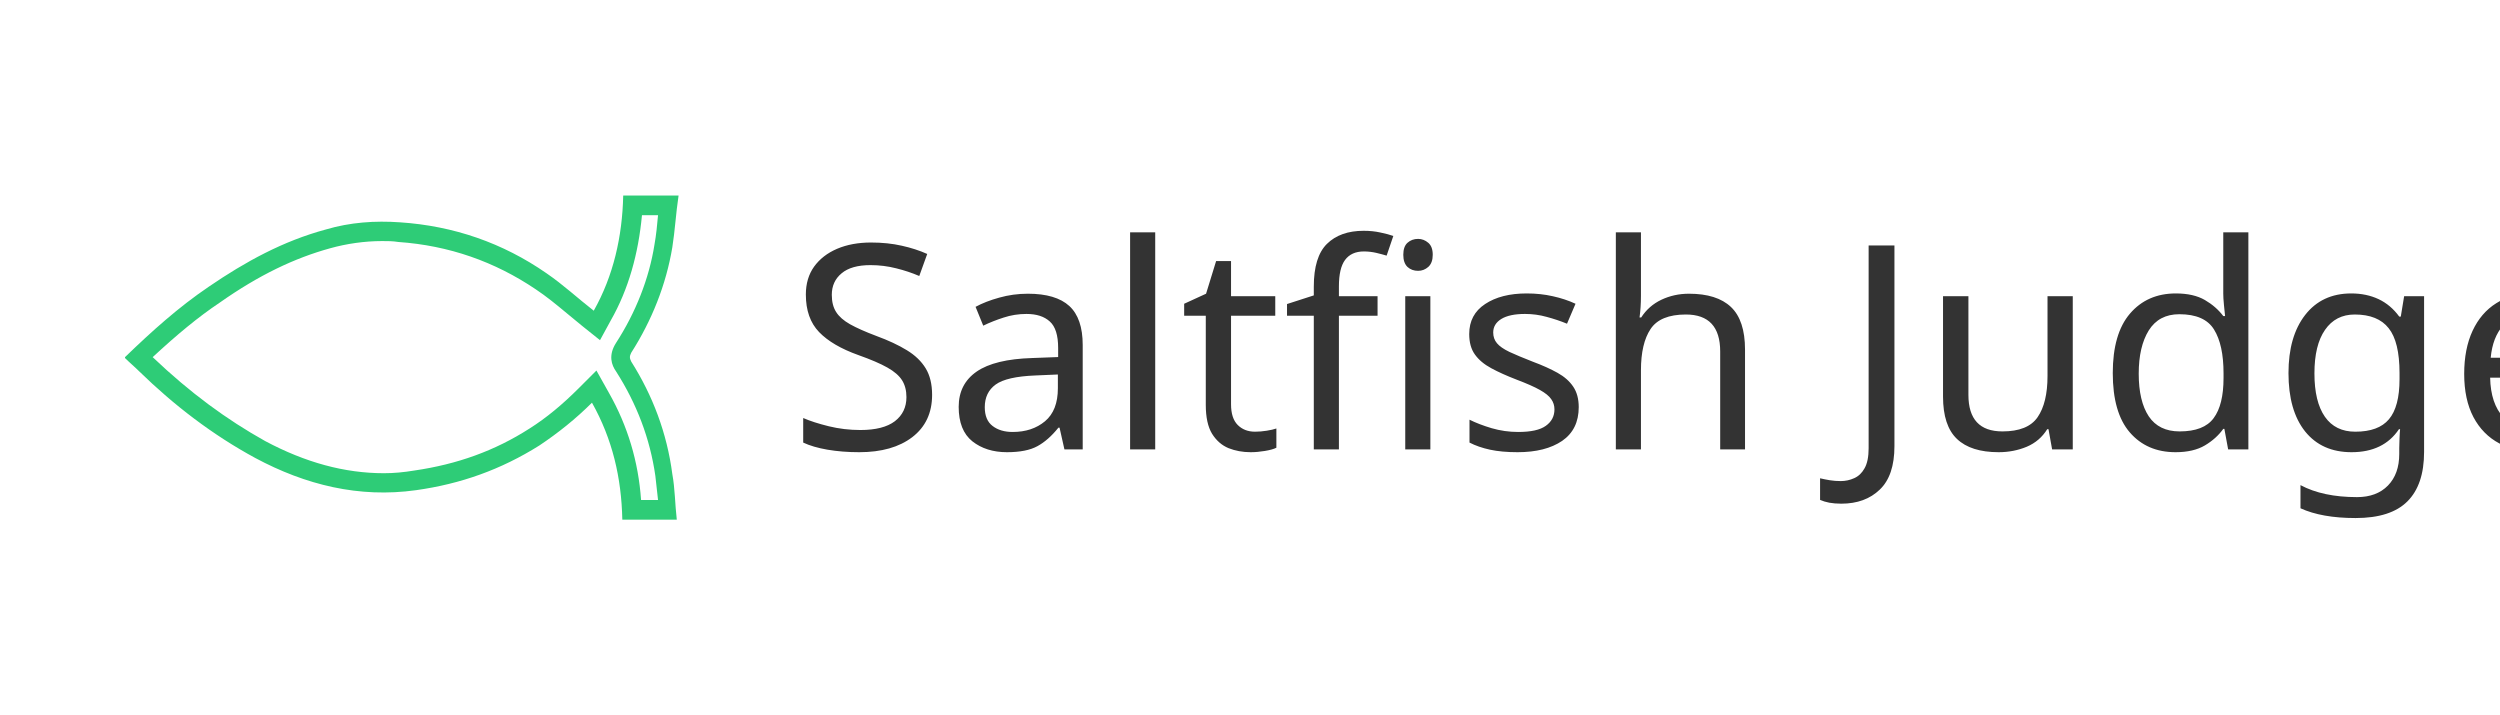
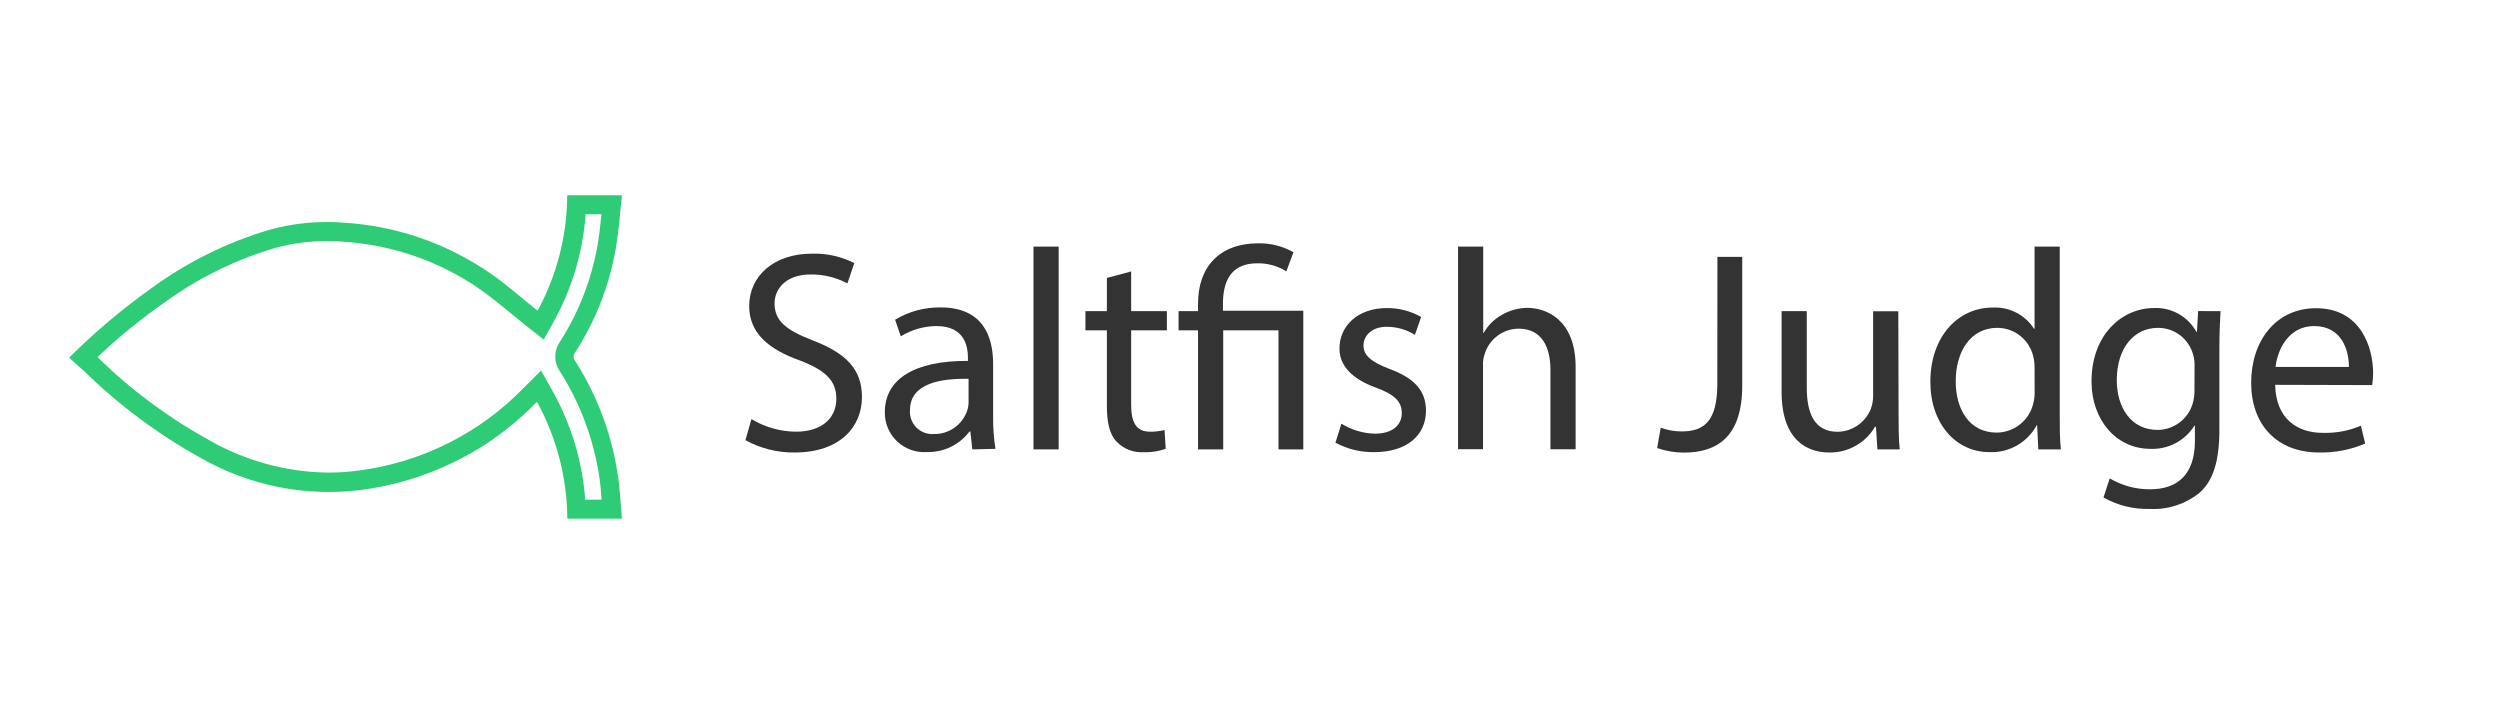
- <svg xmlns="http://www.w3.org/2000/svg" version="1.1" id="Layer_1" x="0px" y="0px" viewBox="0 0 280 80" style="enable-background:new 0 0 280 80;" xml:space="preserve">
-   <style type="text/css">
- 	.st0{fill:#2ECC77;}
- 	.st1{fill:#333333;}
- 	.st2{font-family:'MyriadPro-Regular';}
- 	.st3{font-size:32px;}
- </style>
-   <g>
-     <g>
-       <path class="st0" d="M70.7,40.5c-0.2-0.4-0.2-0.6,0-1c2.3-3.6,3.9-7.6,4.6-11.8c0.3-1.9,0.4-3.8,0.7-5.8c-2.1,0-4.1,0-6.2,0    c-0.1,4.6-1.1,9-3.3,12.9c-1.8-1.4-3.4-2.9-5.3-4.2c-4.9-3.4-10.4-5.3-16.4-5.7c-2.8-0.2-5.6,0-8.3,0.8c-4.8,1.3-9,3.6-13.1,6.4    c-3.4,2.3-6.4,5-9.4,7.9c0,0,0,0.1,0,0.1c0.5,0.5,1.1,1,1.6,1.5c3.9,3.8,8.2,7.1,13,9.7c5.6,3,11.6,4.5,18,3.6    c5-0.7,9.5-2.3,13.8-5c2.1-1.4,4.1-3,5.9-4.8c2.3,4.1,3.3,8.4,3.4,13.1c2,0,4,0,6.1,0c-0.2-1.7-0.2-3.5-0.5-5.1    C74.7,48.5,73.1,44.3,70.7,40.5z M71.8,56c-0.3-4.3-1.5-8.3-3.6-12l-1.4-2.5l-2,2c-1.8,1.8-3.6,3.3-5.5,4.5    c-3.9,2.5-8.1,4-12.9,4.7C45.2,52.9,44.1,53,43,53c-4.4,0-8.8-1.2-13.3-3.6C25.4,47,21.3,44,17.1,40c0,0,0,0,0,0    c2.7-2.5,5.1-4.5,7.5-6.1c4.4-3.1,8.4-5,12.4-6.1c1.8-0.5,3.8-0.8,5.8-0.8c0.6,0,1.2,0,1.8,0.1c5.7,0.4,10.8,2.2,15.4,5.3    c1.2,0.8,2.3,1.7,3.5,2.7c0.5,0.4,1.1,0.9,1.7,1.4l2,1.6l1.2-2.2c2-3.5,3.1-7.5,3.5-11.8h1.8c-0.1,1.1-0.2,2.2-0.4,3.3    c-0.6,3.8-2.1,7.6-4.3,11c-0.9,1.4-0.5,2.5,0,3.2c2.3,3.6,3.8,7.5,4.4,11.7c0.1,0.9,0.2,1.8,0.3,2.7L71.8,56L71.8,56z" />
-     </g>
-   </g>
-   <text transform="matrix(1 0 0 1 88.3333 50.3337)" class="st1 st2 st3">Saltfish Judge</text>
+ <svg xmlns="http://www.w3.org/2000/svg" id="Layer_1" data-name="Layer 1" viewBox="0 0 280 80">
+   <defs>
+     <style>.cls-1{fill:#2ecc77;}.cls-2{fill:#333;}</style>
+   </defs>
+   <path class="cls-1" d="M64.43,40.45a.77.77,0,0,1,0-1A31.41,31.41,0,0,0,69,27.65c.32-1.9.44-3.81.66-5.78H63.53A27.36,27.36,0,0,1,60.21,34.8c-1.77-1.4-3.44-2.91-5.27-4.17a32.31,32.31,0,0,0-16.42-5.69,24.3,24.3,0,0,0-8.3.78,43.35,43.35,0,0,0-13.07,6.42A73.46,73.46,0,0,0,7.8,40v.12c.55.48,1.12,1,1.65,1.47a60.44,60.44,0,0,0,13,9.68,28.83,28.83,0,0,0,18,3.6,33.57,33.57,0,0,0,13.76-5A34.05,34.05,0,0,0,60.14,45a27.52,27.52,0,0,1,3.4,13.09h6.12c-.16-1.74-.23-3.46-.5-5.12A32.55,32.55,0,0,0,64.43,40.45ZM65.55,56A29.32,29.32,0,0,0,62,44L60.6,41.5l-2,2a31.31,31.31,0,0,1-18.44,9.2,24.59,24.59,0,0,1-3.4.23,27.53,27.53,0,0,1-13.28-3.6A57.59,57.59,0,0,1,10.92,40s0,0,0,0a64.1,64.1,0,0,1,7.5-6.12,40.67,40.67,0,0,1,12.43-6.12A21.62,21.62,0,0,1,36.63,27c.59,0,1.17,0,1.77.07a30.21,30.21,0,0,1,15.35,5.32c1.17.82,2.29,1.74,3.48,2.71l1.67,1.37,2,1.56,1.22-2.2A29.07,29.07,0,0,0,65.59,24h1.77c-.11,1.13-.23,2.23-.41,3.32a29.67,29.67,0,0,1-4.26,11,2.85,2.85,0,0,0,0,3.24,30.35,30.35,0,0,1,4.41,11.72c.14.87.21,1.76.28,2.68H65.55Z" />
+   <path class="cls-2" d="M84.16,46.94a9.87,9.87,0,0,0,5,1.41c2.85,0,4.51-1.5,4.51-3.68,0-2-1.15-3.17-4.06-4.29-3.52-1.25-5.7-3.07-5.7-6.11,0-3.36,2.78-5.86,7-5.86a9.8,9.8,0,0,1,4.77,1.06l-.77,2.27a8.59,8.59,0,0,0-4.1-1c-2.94,0-4.06,1.76-4.06,3.23,0,2,1.31,3,4.29,4.16,3.65,1.41,5.5,3.17,5.5,6.34,0,3.33-2.46,6.21-7.55,6.21a11.15,11.15,0,0,1-5.5-1.38Z" />
+   <path class="cls-2" d="M108.9,50.33l-.22-2h-.1a5.77,5.77,0,0,1-4.74,2.3,4.41,4.41,0,0,1-4.74-4.45c0-3.74,3.33-5.79,9.31-5.76v-.32c0-1.28-.35-3.58-3.52-3.58a7.71,7.71,0,0,0-4,1.15l-.64-1.86a9.61,9.61,0,0,1,5.09-1.38c4.74,0,5.89,3.23,5.89,6.34v5.79a21.76,21.76,0,0,0,.26,3.71Zm-.42-7.9c-3.07-.06-6.56.48-6.56,3.49a2.49,2.49,0,0,0,2.66,2.69A3.85,3.85,0,0,0,108.32,46a3,3,0,0,0,.16-.9Z" />
+   <path class="cls-2" d="M115.75,27.62h2.82V50.33h-2.82Z" />
+   <path class="cls-2" d="M126.69,30.4v4.45h4V37h-4v8.35c0,1.92.54,3,2.11,3a6.28,6.28,0,0,0,1.63-.19l.13,2.11a6.88,6.88,0,0,1-2.5.38,3.9,3.9,0,0,1-3-1.18c-.8-.83-1.09-2.21-1.09-4V37h-2.4V34.85h2.4V31.13Z" />
+   <path class="cls-2" d="M134.18,50.33V37H132V34.85h2.18V34c0-4.1,2.4-6.75,6.75-6.75a7.75,7.75,0,0,1,3.94,1l-.8,2.14a5.92,5.92,0,0,0-3.26-.9c-3,0-3.84,2.08-3.84,4.54v.77h9V50.33h-2.78V37H137V50.33Z" />
+   <path class="cls-2" d="M150.24,47.45A7.38,7.38,0,0,0,154,48.57c2,0,3-1,3-2.3s-.8-2.08-2.88-2.85c-2.78-1-4.1-2.53-4.1-4.38,0-2.5,2-4.54,5.34-4.54a7.73,7.73,0,0,1,3.81,1l-.7,2a6,6,0,0,0-3.17-.9c-1.66,0-2.59,1-2.59,2.11s.93,1.86,2.94,2.62c2.69,1,4.06,2.37,4.06,4.67,0,2.72-2.11,4.64-5.79,4.64a8.82,8.82,0,0,1-4.35-1.06Z" />
+   <path class="cls-2" d="M163.3,27.62h2.82v9.66h.06a5.23,5.23,0,0,1,2-2,5.8,5.8,0,0,1,2.88-.8c2.08,0,5.41,1.28,5.41,6.62v9.22h-2.82v-8.9c0-2.5-.93-4.61-3.58-4.61a4,4,0,0,0-3.78,2.82,3.4,3.4,0,0,0-.19,1.34v9.34H163.3Z" />
+   <path class="cls-2" d="M192.35,28.77h2.78V43.2c0,5.73-2.82,7.49-6.53,7.49a9,9,0,0,1-3-.51L186,47.9a6.65,6.65,0,0,0,2.34.42c2.5,0,4-1.12,4-5.34Z" />
+   <path class="cls-2" d="M212.64,46.11c0,1.6,0,3,.13,4.22h-2.5l-.16-2.53H210a5.83,5.83,0,0,1-5.12,2.88c-2.43,0-5.34-1.34-5.34-6.78V34.85h2.82v8.58c0,2.94.9,4.93,3.46,4.93a4.07,4.07,0,0,0,3.71-2.56,4.11,4.11,0,0,0,.26-1.44v-9.5h2.82Z" />
+   <path class="cls-2" d="M230.69,27.62V46.33c0,1.38,0,2.94.13,4h-2.53l-.13-2.69h-.06a5.73,5.73,0,0,1-5.28,3c-3.74,0-6.62-3.17-6.62-7.87,0-5.15,3.17-8.32,6.94-8.32a5.18,5.18,0,0,1,4.67,2.37h.06V27.62Zm-2.82,13.54a4.94,4.94,0,0,0-.13-1.18,4.14,4.14,0,0,0-4.06-3.26c-2.91,0-4.64,2.56-4.64,6,0,3.14,1.54,5.73,4.58,5.73a4.23,4.23,0,0,0,4.13-3.36,4.85,4.85,0,0,0,.13-1.22Z" />
+   <path class="cls-2" d="M248.7,34.85c-.06,1.12-.13,2.37-.13,4.26v9c0,3.55-.7,5.73-2.21,7.07A8.21,8.21,0,0,1,240.74,57a10,10,0,0,1-5.15-1.28l.7-2.14a8.74,8.74,0,0,0,4.54,1.22c2.88,0,5-1.5,5-5.41V47.68h-.06a5.53,5.53,0,0,1-4.93,2.59c-3.84,0-6.59-3.26-6.59-7.55,0-5.25,3.42-8.22,7-8.22A5.15,5.15,0,0,1,246,37.18h.06l.13-2.34ZM245.79,41a4,4,0,0,0-.16-1.28,4.06,4.06,0,0,0-3.94-3c-2.69,0-4.61,2.27-4.61,5.86,0,3,1.54,5.57,4.58,5.57a4.12,4.12,0,0,0,3.9-2.88,4.89,4.89,0,0,0,.22-1.5Z" />
+   <path class="cls-2" d="M254.82,43.1c.06,3.81,2.5,5.38,5.31,5.38a10.17,10.17,0,0,0,4.29-.8l.48,2a12.56,12.56,0,0,1-5.15,1c-4.77,0-7.62-3.14-7.62-7.81s2.75-8.35,7.26-8.35c5.06,0,6.4,4.45,6.4,7.3a10.79,10.79,0,0,1-.1,1.31Zm8.26-2c0-1.79-.74-4.58-3.9-4.58-2.85,0-4.1,2.62-4.32,4.58Z" />
</svg>
